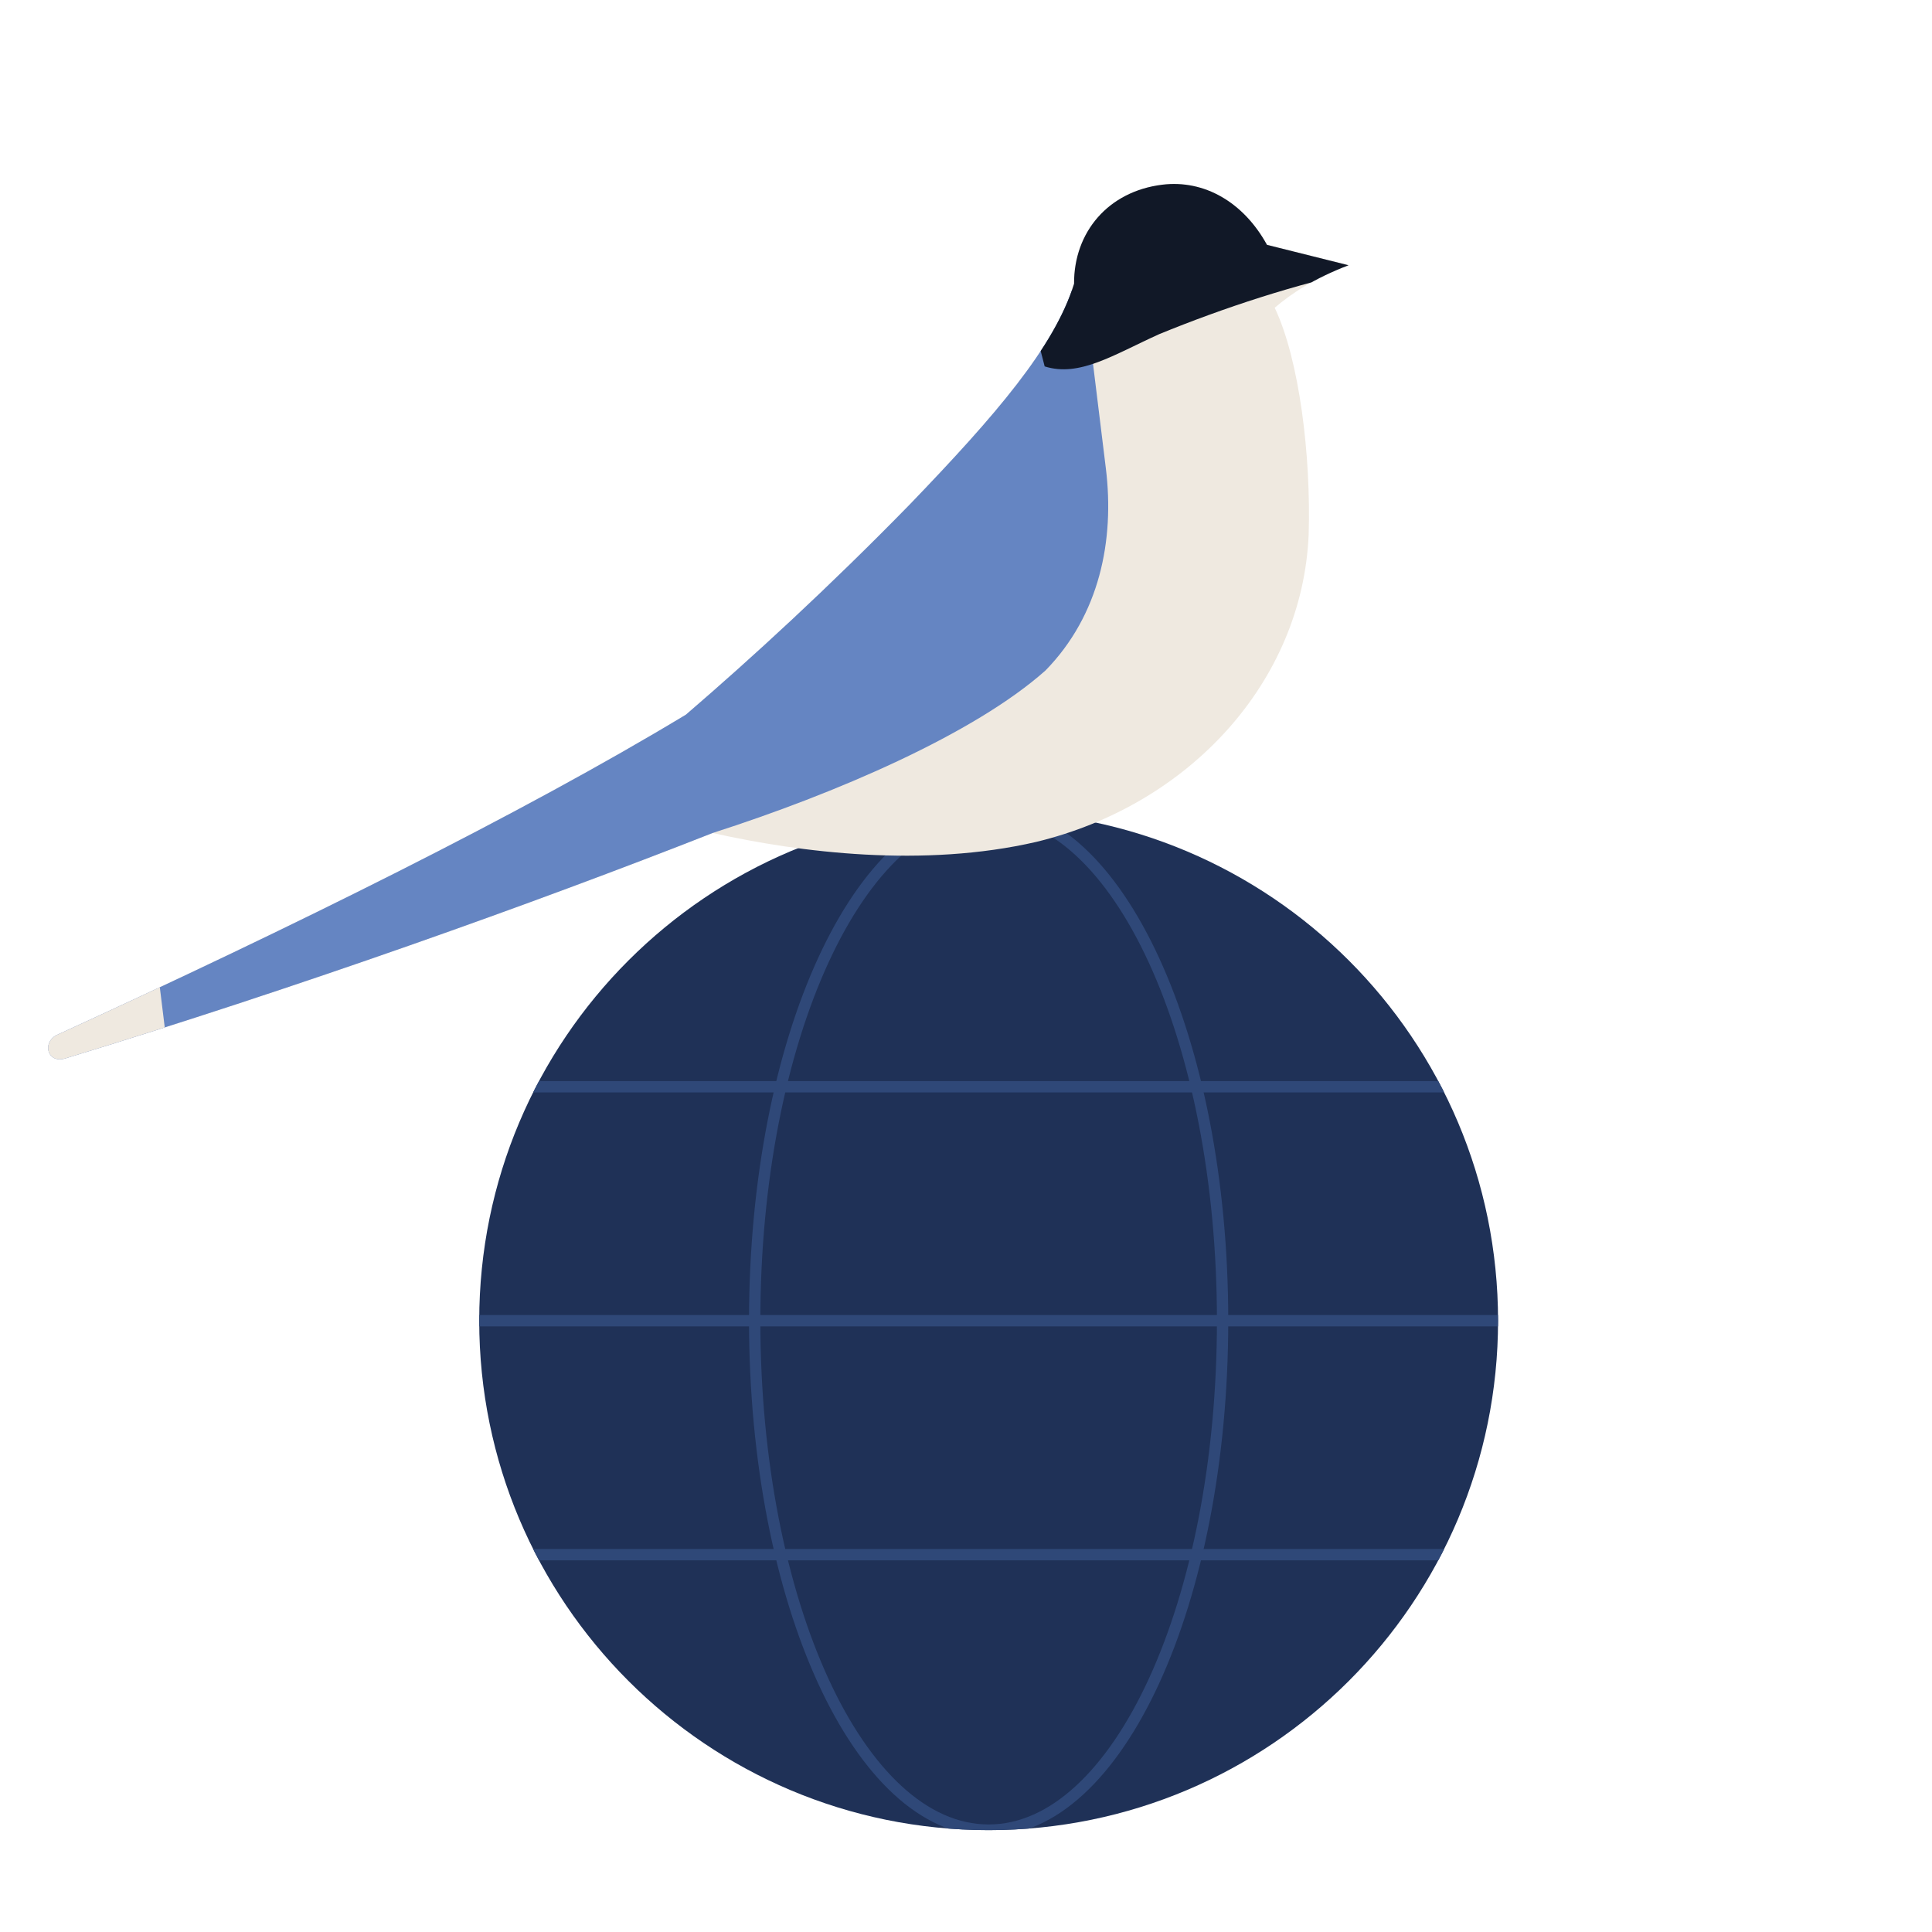
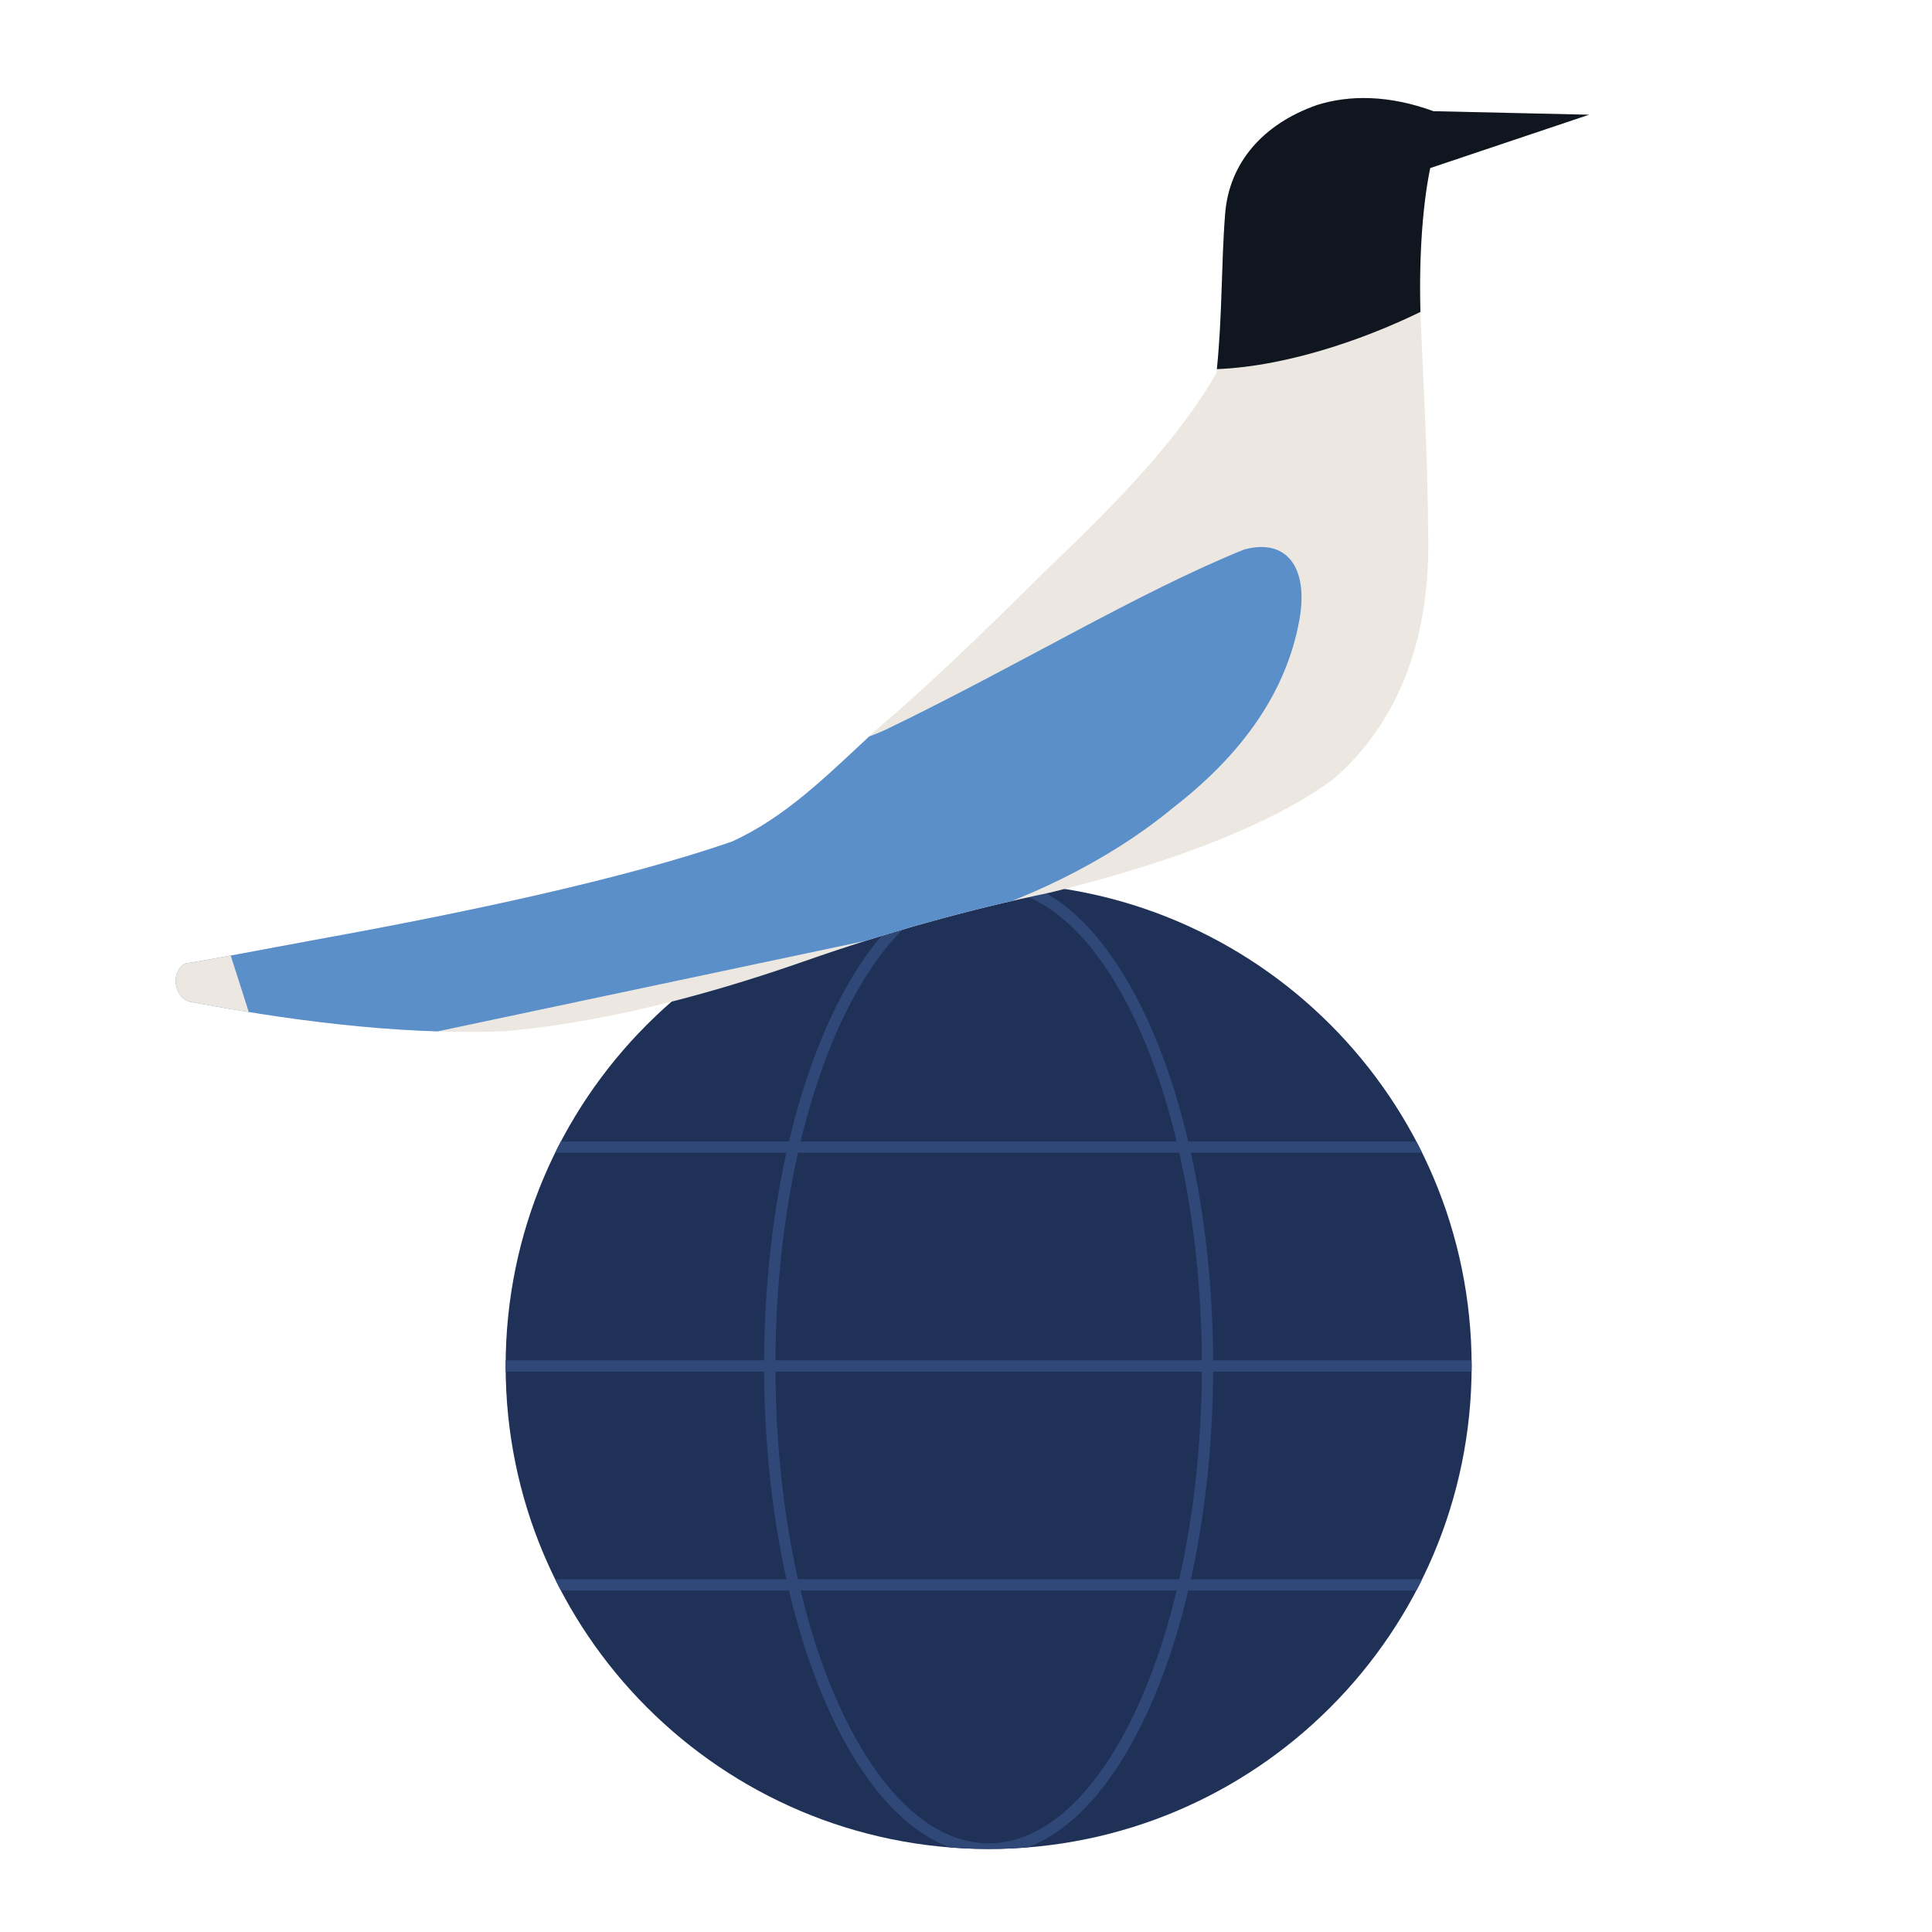
<svg xmlns="http://www.w3.org/2000/svg" viewBox="0 0 512 512" fill="none">
  <defs>
    <clipPath id="cg">
-       <circle cx="262" cy="350" r="135" />
+       <circle cx="262" cy="362" r="128" />
    </clipPath>
  </defs>
-   <circle cx="262" cy="350" r="135" fill="#1f3157" stroke="none" stroke-width="0" />
+   <circle cx="262" cy="362" r="128" fill="#1f3157" stroke="none" stroke-width="0" />
  <g clip-path="url(#cg)" stroke="#2f4878" stroke-width="3" opacity="1">
-     <ellipse cx="262" cy="350" rx="62" ry="135" />
-     <path d="M127 350H397M138 288H386M138 412H386" />
+     <ellipse cx="262" cy="362" rx="58" ry="128" />
+     <path d="M134 362H390M144 304H380M144 420H380" />
  </g>
-   <g transform="translate(300 220) scale(.8) rotate(-7 0 0) translate(-400 -352)">
+   <g transform="translate(300 232) scale(0.74) rotate(-8) translate(-440 -462)">
    <defs>
-       <path id="sil" d="M494 175L468 165C462 150 450 141 436 141C418 141 405 153 403 170C394 190 372 210 340 236C310 260 282 280 258 296C200 322 120 350 38 376C33 378 34 385 40 384C120 370 200 352 262 336C290 346 330 356 368 352C420 346 462 310 470 262C474 236 474 204 468 186C474 182 482 178 494 175Z" />
+       <path id="sil" d="M640 215L585 206C570 198 556 196 544 198C524 202 510 214 506 232C502 250 500 268 495 288C478 310 452 330 424 350C400 368 378 384 356 398C336 412 320 424 300 430C260 438 200 442 150 444C126 445 108 446 100 446C94 448 94 458 100 460C130 470 170 482 210 486C250 488 290 482 320 476C350 470 380 466 410 464C450 460 490 452 516 438C544 420 558 390 562 356C566 326 568 300 570 280C572 260 576 240 581 226L640 215Z" />
      <clipPath id="cs">
        <use href="#sil" />
      </clipPath>
    </defs>
-     <use href="#sil" fill="#efe9e0" />
+     <use href="#sil" fill="#ece8e1" />
    <g clip-path="url(#cs)">
-       <path d="M406 178L380 140L230 250L10 350L10 420L262 336C304 328 352 314 378 296C398 280 406 256 406 232C406 214 406 196 406 178Z" fill="#6585c2" />
-       <path d="M10 340H74V420H10Z" fill="#efe9e0" />
-       <path d="M380 120H500V177C476 179 451 184 429 190C413 195 401 201 390 196Z" fill="#111827" />
+       <path d="M496 352C512 350 518 362 512 380C504 404 486 424 458 440C432 456 400 466 370 470L80 490L80 380L300 380C320 402 340 404 360 398C410 382 456 362 496 352Z" fill="#5a8fca" />
+       <path d="M80 420H112L124 490H80Z" fill="#ece8e1" />
+       <path d="M470 170H660V262C620 266 590 270 572 276C548 284 516 290 490 286C484 284 478 276 470 262Z" fill="#10161f" />
    </g>
  </g>
</svg>
